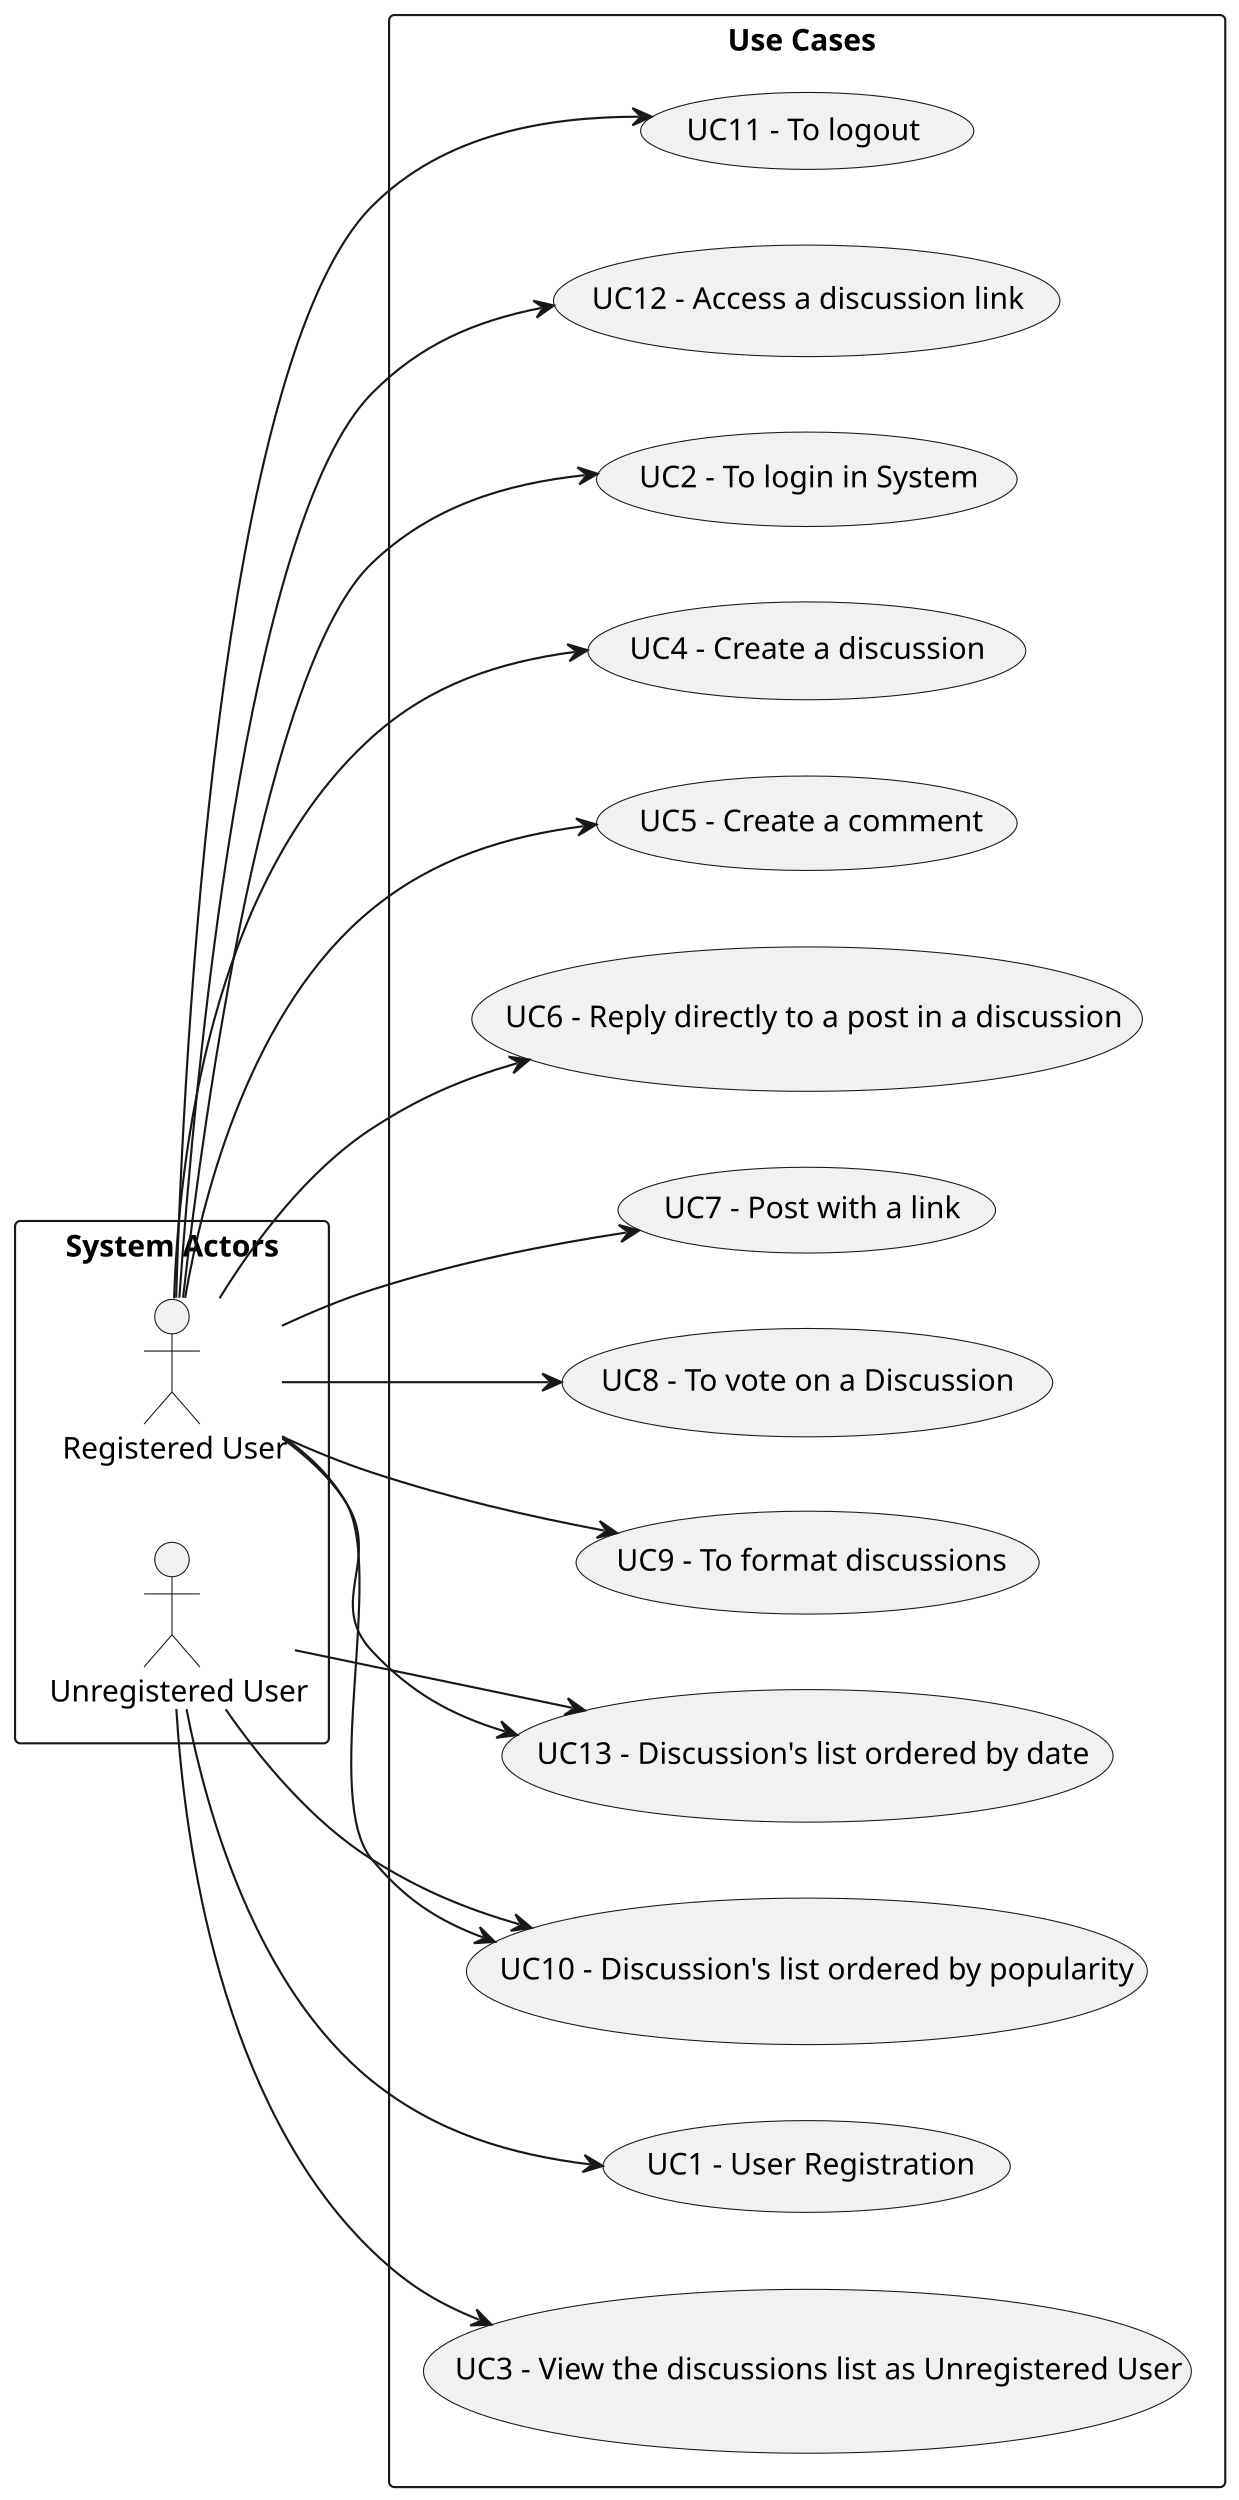
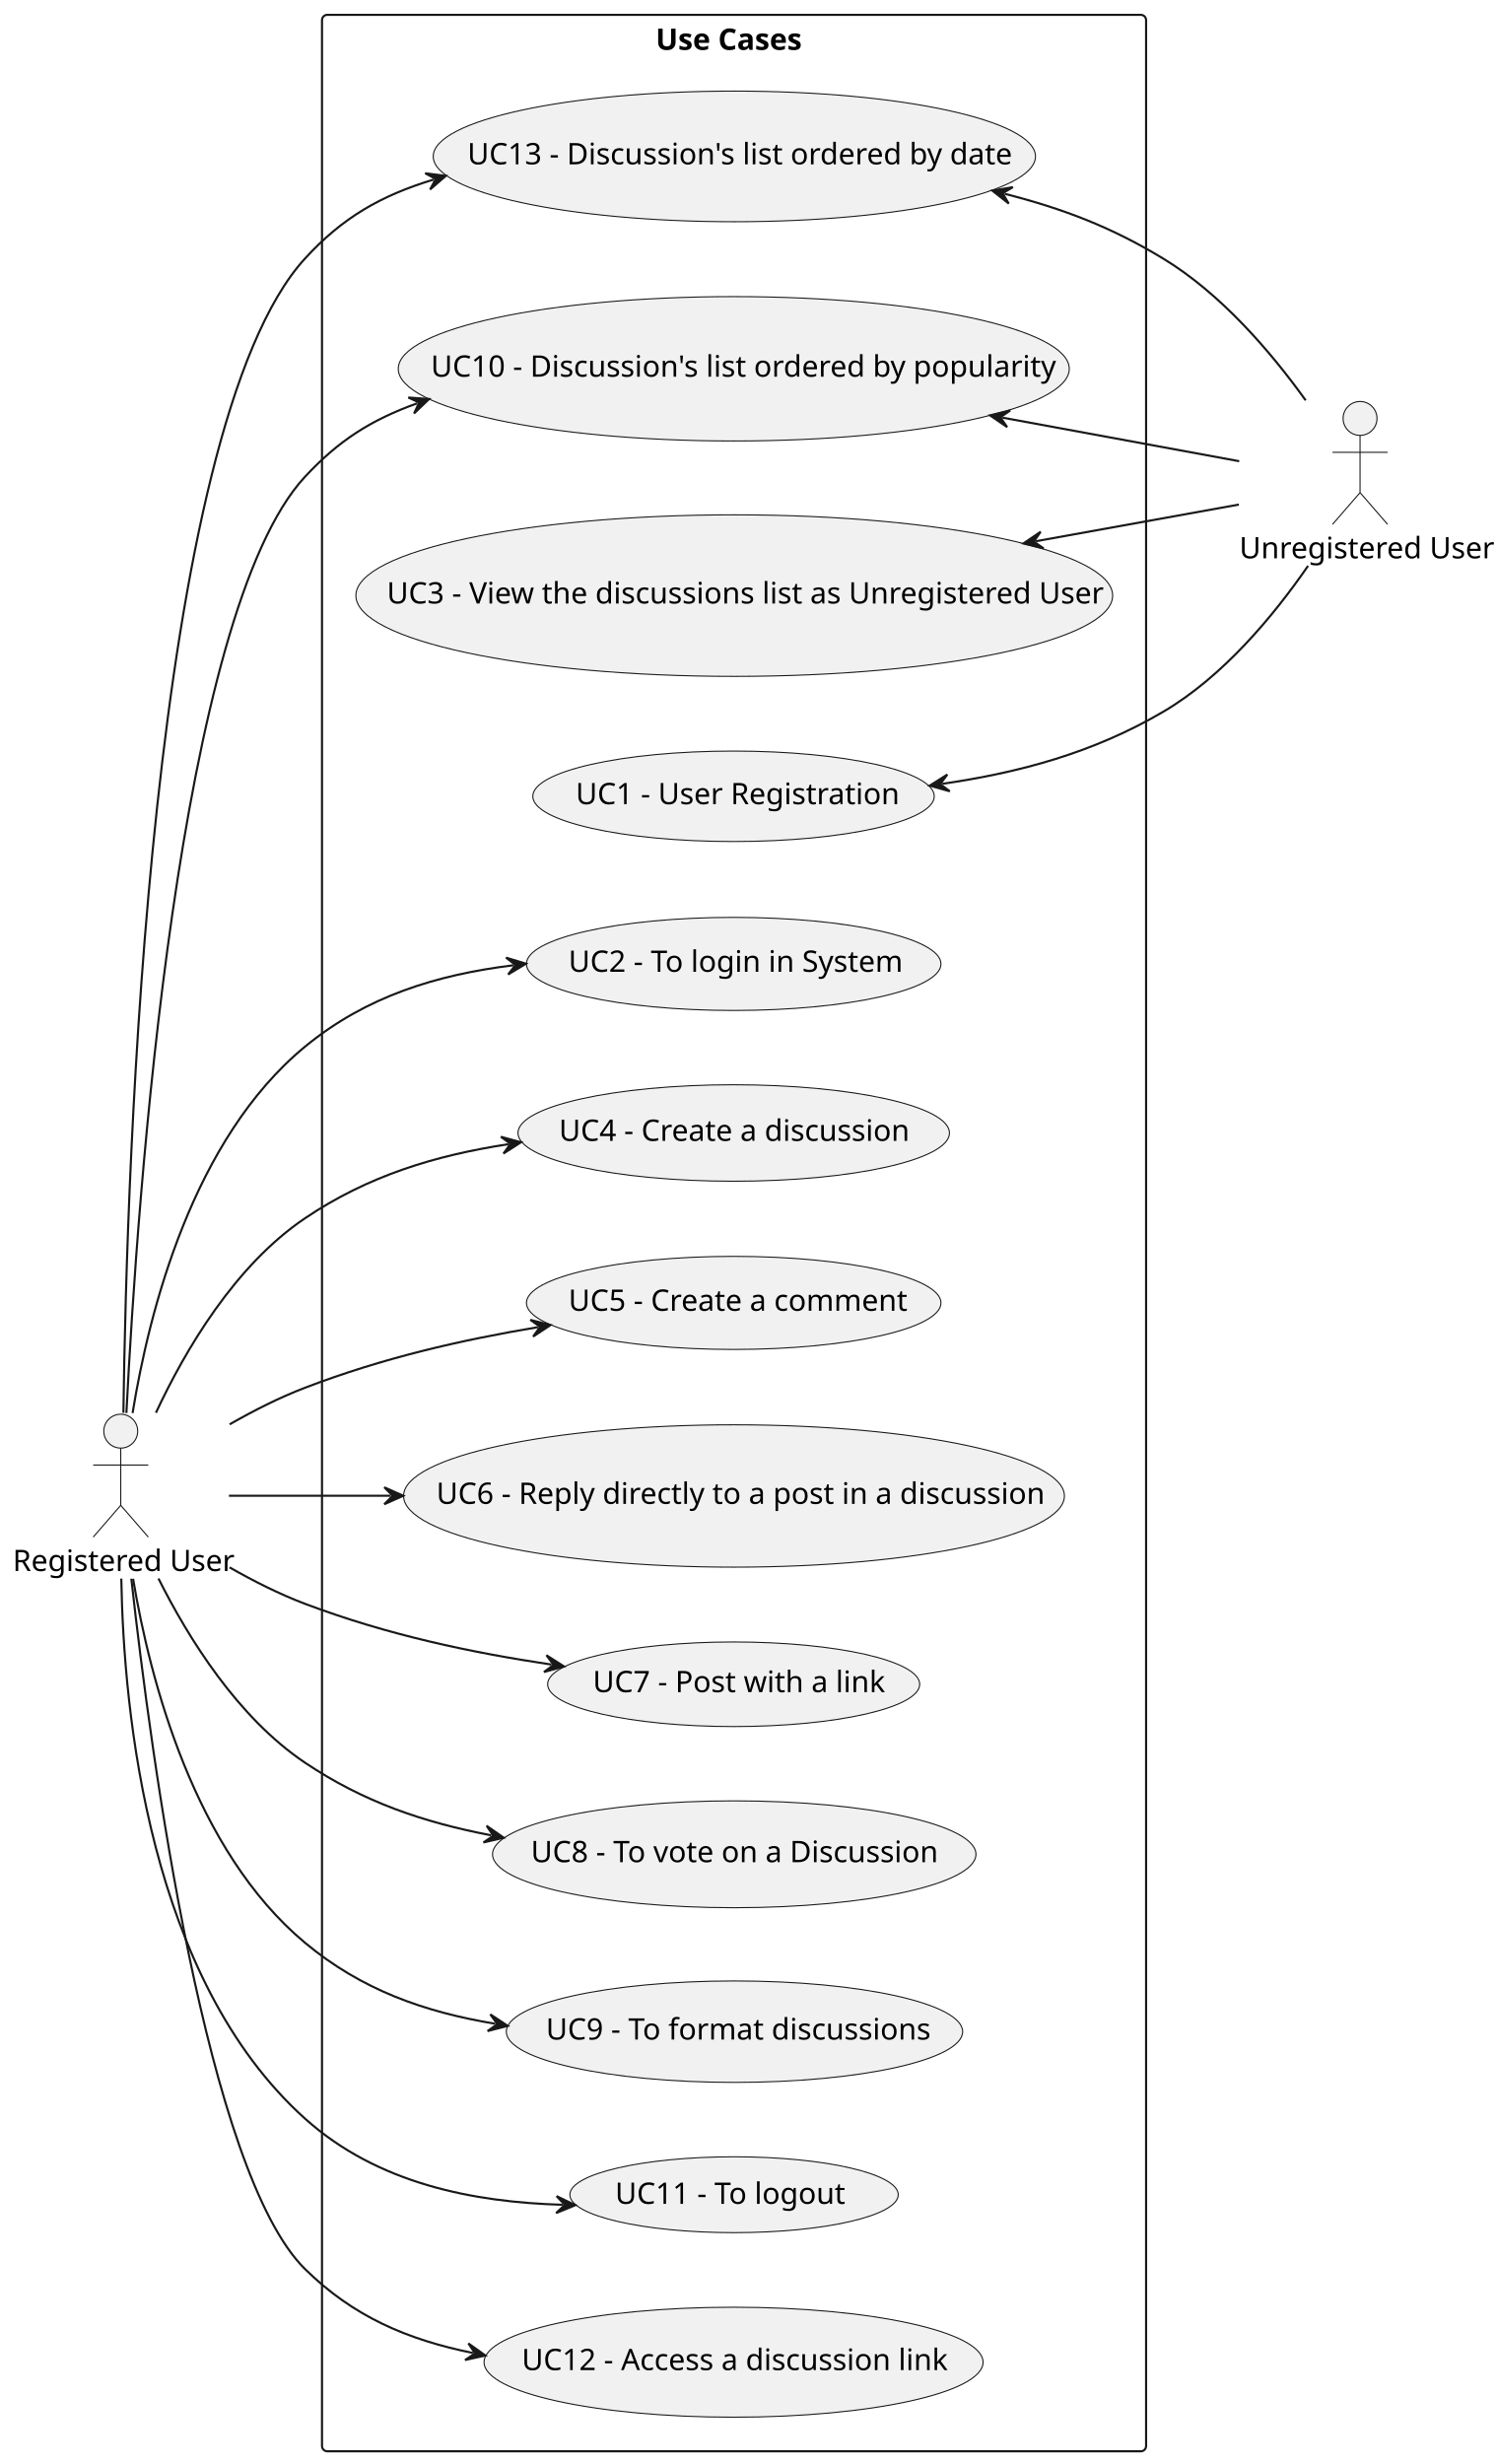
- <svg xmlns="http://www.w3.org/2000/svg" contentStyleType="text/css" height="1163px" preserveAspectRatio="none" style="width:576px;height:1163px;background:#FFFFFF;" version="1.1" viewBox="0 0 576 1163" width="576px" zoomAndPan="magnify">
+ <svg xmlns="http://www.w3.org/2000/svg" contentStyleType="text/css" height="1163px" preserveAspectRatio="none" style="width:706px;height:1163px;background:#FFFFFF;" version="1.1" viewBox="0 0 706 1163" width="706px" zoomAndPan="magnify">
  <defs />
  <g>
-     <g id="cluster_actors">
-       <rect fill="none" height="243" rx="2.5" ry="2.5" style="stroke:#181818;stroke-width:1.0;" width="146" x="7" y="568" />
-       <text fill="#000000" font-family="sans-serif" font-size="14" font-weight="bold" lengthAdjust="spacing" textLength="99" x="30.5" y="584.533">System Actors</text>
+     <g id="cluster_usecases">
+       <rect fill="none" height="1150" rx="2.5" ry="2.5" style="stroke:#181818;stroke-width:1.0;" width="389" x="152" y="7" />
+       <text fill="#000000" font-family="sans-serif" font-size="14" font-weight="bold" lengthAdjust="spacing" textLength="74" x="309.5" y="23.533">Use Cases</text>
    </g>
-     <g id="cluster_usecases">
-       <rect fill="none" height="1150" rx="2.5" ry="2.5" style="stroke:#181818;stroke-width:1.0;" width="389" x="181" y="7" />
-       <text fill="#000000" font-family="sans-serif" font-size="14" font-weight="bold" lengthAdjust="spacing" textLength="74" x="338.5" y="23.533">Use Cases</text>
+     <g id="elem_UC01">
+       <ellipse cx="346.251" cy="375.85" fill="#F1F1F1" rx="94.751" ry="21.35" style="stroke:#181818;stroke-width:0.5;" />
+       <text fill="#000000" font-family="sans-serif" font-size="14" lengthAdjust="spacing" textLength="149" x="271.751" y="379.579">UC1 - User Registration</text>
+     </g>
+     <g id="elem_UC02">
+       <ellipse cx="346.337" cy="454.967" fill="#F1F1F1" rx="97.837" ry="21.967" style="stroke:#181818;stroke-width:0.5;" />
+       <text fill="#000000" font-family="sans-serif" font-size="14" lengthAdjust="spacing" textLength="156" x="268.337" y="458.696">UC2 - To login in System</text>
+     </g>
+     <g id="elem_UC03">
+       <ellipse cx="346.608" cy="281.122" fill="#F1F1F1" rx="178.608" ry="38.121" style="stroke:#181818;stroke-width:0.5;" />
+       <text fill="#000000" font-family="sans-serif" font-size="14" lengthAdjust="spacing" textLength="328" x="182.608" y="284.85">UC3 - View the discussions list as Unregistered User</text>
+     </g>
+     <g id="elem_UC04">
+       <ellipse cx="346.345" cy="534.769" fill="#F1F1F1" rx="101.845" ry="22.769" style="stroke:#181818;stroke-width:0.5;" />
+       <text fill="#000000" font-family="sans-serif" font-size="14" lengthAdjust="spacing" textLength="165" x="263.845" y="538.497">UC4 - Create a discussion</text>
+     </g>
+     <g id="elem_UC05">
+       <ellipse cx="346.337" cy="614.967" fill="#F1F1F1" rx="97.837" ry="21.967" style="stroke:#181818;stroke-width:0.5;" />
+       <text fill="#000000" font-family="sans-serif" font-size="14" lengthAdjust="spacing" textLength="156" x="268.337" y="618.696">UC5 - Create a comment</text>
+     </g>
+     <g id="elem_UC06">
+       <ellipse cx="346.472" cy="706.094" fill="#F1F1F1" rx="155.972" ry="33.594" style="stroke:#181818;stroke-width:0.5;" />
+       <text fill="#000000" font-family="sans-serif" font-size="14" lengthAdjust="spacing" textLength="281" x="205.972" y="709.823">UC6 - Reply directly to a post in a discussion</text>
+     </g>
+     <g id="elem_UC07">
+       <ellipse cx="346.319" cy="794.964" fill="#F1F1F1" rx="87.819" ry="19.964" style="stroke:#181818;stroke-width:0.5;" />
+       <text fill="#000000" font-family="sans-serif" font-size="14" lengthAdjust="spacing" textLength="133" x="279.819" y="798.692">UC7 - Post with a link</text>
+     </g>
+     <g id="elem_UC08">
+       <ellipse cx="346.595" cy="875.219" fill="#F1F1F1" rx="114.095" ry="25.219" style="stroke:#181818;stroke-width:0.5;" />
+       <text fill="#000000" font-family="sans-serif" font-size="14" lengthAdjust="spacing" textLength="192" x="250.595" y="878.947">UC8 - To vote on a Discussion</text>
+     </g>
+     <g id="elem_UC09">
+       <ellipse cx="346.705" cy="958.941" fill="#F1F1F1" rx="107.705" ry="23.941" style="stroke:#181818;stroke-width:0.5;" />
+       <text fill="#000000" font-family="sans-serif" font-size="14" lengthAdjust="spacing" textLength="178" x="257.705" y="962.669">UC9 - To format discussions</text>
+     </g>
+     <g id="elem_UC10">
+       <ellipse cx="346.368" cy="174.073" fill="#F1F1F1" rx="158.368" ry="34.074" style="stroke:#181818;stroke-width:0.5;" />
+       <text fill="#000000" font-family="sans-serif" font-size="14" lengthAdjust="spacing" textLength="286" x="203.368" y="177.802">UC10 - Discussion's list ordered by popularity</text>
+     </g>
+     <g id="elem_UC11">
+       <ellipse cx="346.507" cy="1035.901" fill="#F1F1F1" rx="77.507" ry="17.901" style="stroke:#181818;stroke-width:0.5;" />
+       <text fill="#000000" font-family="sans-serif" font-size="14" lengthAdjust="spacing" textLength="108" x="290.357" y="1040.216">UC11 - To logout</text>
+     </g>
+     <g id="elem_UC12">
+       <ellipse cx="346.278" cy="1114.956" fill="#F1F1F1" rx="117.778" ry="25.956" style="stroke:#181818;stroke-width:0.5;" />
+       <text fill="#000000" font-family="sans-serif" font-size="14" lengthAdjust="spacing" textLength="200" x="246.278" y="1118.684">UC12 - Access a discussion link</text>
+     </g>
+     <g id="elem_UC13">
+       <ellipse cx="346.648" cy="73.829" fill="#F1F1F1" rx="142.148" ry="30.829" style="stroke:#181818;stroke-width:0.5;" />
+       <text fill="#000000" font-family="sans-serif" font-size="14" lengthAdjust="spacing" textLength="252" x="220.648" y="77.558">UC13 - Discussion's list ordered by date</text>
    </g>
    <g id="elem_RegisteredUser">
-       <ellipse cx="80" cy="612.5" fill="#F1F1F1" rx="8" ry="8" style="stroke:#181818;stroke-width:0.5;" />
-       <path d="M80,620.5 L80,647.5 M67,628.5 L93,628.5 M80,647.5 L67,662.5 M80,647.5 L93,662.5 " fill="none" style="stroke:#181818;stroke-width:0.5;" />
-       <text fill="#000000" font-family="sans-serif" font-size="14" lengthAdjust="spacing" textLength="102" x="29" y="678.533">Registered User</text>
+       <ellipse cx="57" cy="675.5" fill="#F1F1F1" rx="8" ry="8" style="stroke:#181818;stroke-width:0.5;" />
+       <path d="M57,683.5 L57,710.5 M44,691.5 L70,691.5 M57,710.5 L44,725.5 M57,710.5 L70,725.5 " fill="none" style="stroke:#181818;stroke-width:0.5;" />
+       <text fill="#000000" font-family="sans-serif" font-size="14" lengthAdjust="spacing" textLength="102" x="6" y="741.533">Registered User</text>
    </g>
    <g id="elem_UnregisteredUser">
-       <ellipse cx="80" cy="725.5" fill="#F1F1F1" rx="8" ry="8" style="stroke:#181818;stroke-width:0.5;" />
-       <path d="M80,733.5 L80,760.5 M67,741.5 L93,741.5 M80,760.5 L67,775.5 M80,760.5 L93,775.5 " fill="none" style="stroke:#181818;stroke-width:0.5;" />
-       <text fill="#000000" font-family="sans-serif" font-size="14" lengthAdjust="spacing" textLength="114" x="23" y="791.533">Unregistered User</text>
-     </g>
-     <g id="elem_UC01">
-       <ellipse cx="375.251" cy="1007.85" fill="#F1F1F1" rx="94.751" ry="21.35" style="stroke:#181818;stroke-width:0.5;" />
-       <text fill="#000000" font-family="sans-serif" font-size="14" lengthAdjust="spacing" textLength="149" x="300.751" y="1011.579">UC1 - User Registration</text>
-     </g>
-     <g id="elem_UC02">
-       <ellipse cx="375.337" cy="222.967" fill="#F1F1F1" rx="97.837" ry="21.967" style="stroke:#181818;stroke-width:0.5;" />
-       <text fill="#000000" font-family="sans-serif" font-size="14" lengthAdjust="spacing" textLength="156" x="297.337" y="226.696">UC2 - To login in System</text>
-     </g>
-     <g id="elem_UC03">
-       <ellipse cx="375.608" cy="1103.121" fill="#F1F1F1" rx="178.608" ry="38.121" style="stroke:#181818;stroke-width:0.5;" />
-       <text fill="#000000" font-family="sans-serif" font-size="14" lengthAdjust="spacing" textLength="328" x="211.608" y="1106.85">UC3 - View the discussions list as Unregistered User</text>
-     </g>
-     <g id="elem_UC04">
-       <ellipse cx="375.345" cy="302.769" fill="#F1F1F1" rx="101.845" ry="22.769" style="stroke:#181818;stroke-width:0.5;" />
-       <text fill="#000000" font-family="sans-serif" font-size="14" lengthAdjust="spacing" textLength="165" x="292.845" y="306.498">UC4 - Create a discussion</text>
-     </g>
-     <g id="elem_UC05">
-       <ellipse cx="375.337" cy="382.967" fill="#F1F1F1" rx="97.837" ry="21.967" style="stroke:#181818;stroke-width:0.5;" />
-       <text fill="#000000" font-family="sans-serif" font-size="14" lengthAdjust="spacing" textLength="156" x="297.337" y="386.696">UC5 - Create a comment</text>
-     </g>
-     <g id="elem_UC06">
-       <ellipse cx="375.472" cy="474.094" fill="#F1F1F1" rx="155.972" ry="33.594" style="stroke:#181818;stroke-width:0.5;" />
-       <text fill="#000000" font-family="sans-serif" font-size="14" lengthAdjust="spacing" textLength="281" x="234.972" y="477.823">UC6 - Reply directly to a post in a discussion</text>
-     </g>
-     <g id="elem_UC07">
-       <ellipse cx="375.319" cy="562.964" fill="#F1F1F1" rx="87.819" ry="19.964" style="stroke:#181818;stroke-width:0.5;" />
-       <text fill="#000000" font-family="sans-serif" font-size="14" lengthAdjust="spacing" textLength="133" x="308.819" y="566.692">UC7 - Post with a link</text>
-     </g>
-     <g id="elem_UC08">
-       <ellipse cx="375.595" cy="643.219" fill="#F1F1F1" rx="114.095" ry="25.219" style="stroke:#181818;stroke-width:0.5;" />
-       <text fill="#000000" font-family="sans-serif" font-size="14" lengthAdjust="spacing" textLength="192" x="279.595" y="646.947">UC8 - To vote on a Discussion</text>
-     </g>
-     <g id="elem_UC09">
-       <ellipse cx="375.705" cy="726.941" fill="#F1F1F1" rx="107.705" ry="23.941" style="stroke:#181818;stroke-width:0.5;" />
-       <text fill="#000000" font-family="sans-serif" font-size="14" lengthAdjust="spacing" textLength="178" x="286.705" y="730.669">UC9 - To format discussions</text>
-     </g>
-     <g id="elem_UC10">
-       <ellipse cx="375.368" cy="917.073" fill="#F1F1F1" rx="158.368" ry="34.074" style="stroke:#181818;stroke-width:0.5;" />
-       <text fill="#000000" font-family="sans-serif" font-size="14" lengthAdjust="spacing" textLength="286" x="232.368" y="920.802">UC10 - Discussion's list ordered by popularity</text>
-     </g>
-     <g id="elem_UC11">
-       <ellipse cx="375.507" cy="60.901" fill="#F1F1F1" rx="77.507" ry="17.901" style="stroke:#181818;stroke-width:0.5;" />
-       <text fill="#000000" font-family="sans-serif" font-size="14" lengthAdjust="spacing" textLength="108" x="319.357" y="65.216">UC11 - To logout</text>
-     </g>
-     <g id="elem_UC12">
-       <ellipse cx="375.278" cy="139.956" fill="#F1F1F1" rx="117.778" ry="25.956" style="stroke:#181818;stroke-width:0.5;" />
-       <text fill="#000000" font-family="sans-serif" font-size="14" lengthAdjust="spacing" textLength="200" x="275.278" y="143.684">UC12 - Access a discussion link</text>
-     </g>
-     <g id="elem_UC13">
-       <ellipse cx="375.648" cy="816.83" fill="#F1F1F1" rx="142.148" ry="30.829" style="stroke:#181818;stroke-width:0.5;" />
-       <text fill="#000000" font-family="sans-serif" font-size="14" lengthAdjust="spacing" textLength="252" x="249.648" y="820.558">UC13 - Discussion's list ordered by date</text>
-     </g>
-     <g id="link_UnregisteredUser_UC01">
-       <path d="M86.78,795.08 C96.08,843.4 119.13,924.55 173,968 C202.98,992.18 237.575,1002.35 274.435,1006.87 " fill="none" id="UnregisteredUser-to-UC01" style="stroke:#181818;stroke-width:1.0;" />
-       <polygon fill="#181818" points="280.39,1007.6,271.944,1002.534,275.427,1006.991,270.97,1010.475,280.39,1007.6" style="stroke:#181818;stroke-width:1.0;" />
+       <ellipse cx="642" cy="197.5" fill="#F1F1F1" rx="8" ry="8" style="stroke:#181818;stroke-width:0.5;" />
+       <path d="M642,205.5 L642,232.5 M629,213.5 L655,213.5 M642,232.5 L629,247.5 M642,232.5 L655,247.5 " fill="none" style="stroke:#181818;stroke-width:0.5;" />
+       <text fill="#000000" font-family="sans-serif" font-size="14" lengthAdjust="spacing" textLength="114" x="585" y="263.533">Unregistered User</text>
    </g>
    <g id="link_RegisteredUser_UC02">
-       <path d="M85.14,603.69 C95.18,516.14 123.67,309.12 173,262 C200.76,235.48 234.884,225.018 272.004,221.048 " fill="none" id="RegisteredUser-to-UC02" style="stroke:#181818;stroke-width:1.0;" />
-       <polygon fill="#181818" points="277.97,220.41,268.596,217.39,272.998,220.942,269.446,225.344,277.97,220.41" style="stroke:#181818;stroke-width:1.0;" />
-     </g>
-     <g id="link_UnregisteredUser_UC03">
-       <path d="M82.03,795.02 C85.84,857.26 102.48,978.92 173,1047 C188.67,1062.13 202.494,1071.034 223.004,1079.184 " fill="none" id="UnregisteredUser-to-UC03" style="stroke:#181818;stroke-width:1.0;" />
-       <polygon fill="#181818" points="228.58,1081.4,221.693,1074.359,223.933,1079.554,218.739,1081.794,228.58,1081.4" style="stroke:#181818;stroke-width:1.0;" />
+       <path d="M62.59,666.94 C70.43,618.65 91.08,537.52 144,494 C172.96,470.18 206.216,460.09 242.346,455.6 " fill="none" id="RegisteredUser-to-UC02" style="stroke:#181818;stroke-width:1.0;" />
+       <polygon fill="#181818" points="248.3,454.86,238.875,452,243.338,455.477,239.862,459.939,248.3,454.86" style="stroke:#181818;stroke-width:1.0;" />
    </g>
    <g id="link_RegisteredUser_UC04">
-       <path d="M80.98,603.99 C83.2,539.54 97.5,411.19 173,343 C200.13,318.5 231.893,307.993 267.353,303.263 " fill="none" id="RegisteredUser-to-UC04" style="stroke:#181818;stroke-width:1.0;" />
-       <polygon fill="#181818" points="273.3,302.47,263.85,299.695,268.344,303.131,264.908,307.625,273.3,302.47" style="stroke:#181818;stroke-width:1.0;" />
+       <path d="M73.6,666.83 C87.56,636.95 110.95,597.27 144,575 C173.8,554.92 205.419,545.36 240.01,540.05 " fill="none" id="RegisteredUser-to-UC04" style="stroke:#181818;stroke-width:1.0;" />
+       <polygon fill="#181818" points="245.94,539.14,236.437,536.552,240.998,539.899,237.651,544.459,245.94,539.14" style="stroke:#181818;stroke-width:1.0;" />
    </g>
    <g id="link_RegisteredUser_UC05">
-       <path d="M86.1,603.78 C94.77,553.84 117.23,468.59 173,423 C202.06,399.24 235.34,389.034 271.46,384.334 " fill="none" id="RegisteredUser-to-UC05" style="stroke:#181818;stroke-width:1.0;" />
-       <polygon fill="#181818" points="277.41,383.56,267.969,380.755,272.452,384.205,269.001,388.688,277.41,383.56" style="stroke:#181818;stroke-width:1.0;" />
+       <path d="M108.41,672.28 C119.76,665.79 132,659.59 144,655 C180.81,640.91 217.462,632.521 253.962,626.411 " fill="none" id="RegisteredUser-to-UC05" style="stroke:#181818;stroke-width:1.0;" />
+       <polygon fill="#181818" points="259.88,625.42,250.343,622.961,254.949,626.245,251.664,630.851,259.88,625.42" style="stroke:#181818;stroke-width:1.0;" />
    </g>
    <g id="link_RegisteredUser_UC06">
-       <path d="M102.14,603.95 C118.24,577.83 142.76,544.73 173,525 C194.98,510.65 214.986,502.008 240.596,494.598 " fill="none" id="RegisteredUser-to-UC06" style="stroke:#181818;stroke-width:1.0;" />
-       <polygon fill="#181818" points="246.36,492.93,236.603,491.589,241.557,494.32,238.826,499.274,246.36,492.93" style="stroke:#181818;stroke-width:1.0;" />
+       <path d="M108.08,706 C131.41,706 154.56,706 184.38,706 " fill="none" id="RegisteredUser-to-UC06" style="stroke:#181818;stroke-width:1.0;" />
+       <polygon fill="#181818" points="190.38,706,181.38,702,185.38,706,181.38,710,190.38,706" style="stroke:#181818;stroke-width:1.0;" />
    </g>
    <g id="link_RegisteredUser_UC07">
-       <path d="M131.16,616.73 C144.49,610.54 159.06,604.46 173,600 C213.15,587.17 253.37,579.201 291.37,573.361 " fill="none" id="RegisteredUser-to-UC07" style="stroke:#181818;stroke-width:1.0;" />
-       <polygon fill="#181818" points="297.3,572.45,287.797,569.864,292.358,573.21,289.012,577.771,297.3,572.45" style="stroke:#181818;stroke-width:1.0;" />
+       <path d="M108.37,739.8 C119.73,746.29 131.98,752.46 144,757 C182.97,771.71 222.476,780.024 260.326,785.674 " fill="none" id="RegisteredUser-to-UC07" style="stroke:#181818;stroke-width:1.0;" />
+       <polygon fill="#181818" points="266.26,786.56,257.949,781.275,261.315,785.822,256.768,789.187,266.26,786.56" style="stroke:#181818;stroke-width:1.0;" />
    </g>
    <g id="link_RegisteredUser_UC08">
-       <path d="M131.12,643 C166.81,643 210.23,643 255.22,643 " fill="none" id="RegisteredUser-to-UC08" style="stroke:#181818;stroke-width:1.0;" />
-       <polygon fill="#181818" points="261.22,643,252.22,639,256.22,643,252.22,647,261.22,643" style="stroke:#181818;stroke-width:1.0;" />
+       <path d="M74.8,745.05 C89.08,773.54 112.33,810.75 144,832 C171.55,850.49 199.688,860.089 231.898,866.269 " fill="none" id="RegisteredUser-to-UC08" style="stroke:#181818;stroke-width:1.0;" />
+       <polygon fill="#181818" points="237.79,867.4,229.705,861.776,232.88,866.458,228.197,869.633,237.79,867.4" style="stroke:#181818;stroke-width:1.0;" />
    </g>
    <g id="link_RegisteredUser_UC09">
-       <path d="M131.29,668.4 C144.61,674.45 159.15,680.46 173,685 C209.67,697.03 245.365,705.262 281.205,712.062 " fill="none" id="RegisteredUser-to-UC09" style="stroke:#181818;stroke-width:1.0;" />
-       <polygon fill="#181818" points="287.1,713.18,279.003,707.572,282.188,712.248,277.512,715.432,287.1,713.18" style="stroke:#181818;stroke-width:1.0;" />
+       <path d="M62.82,745.18 C70.87,793.17 91.73,873.45 144,917 C170.63,939.19 200.092,949.604 233.762,955.214 " fill="none" id="RegisteredUser-to-UC09" style="stroke:#181818;stroke-width:1.0;" />
+       <polygon fill="#181818" points="239.68,956.2,231.46,950.775,234.748,955.378,230.145,958.666,239.68,956.2" style="stroke:#181818;stroke-width:1.0;" />
    </g>
    <g id="link_RegisteredUser_UC10">
-       <path d="M131.29,668.1 C142.94,676.33 153.97,686.61 161,699 C179.25,731.17 149.31,836.6 173,865 C187.98,882.96 202.66,893.069 224.62,901.279 " fill="none" id="RegisteredUser-to-UC10" style="stroke:#181818;stroke-width:1.0;" />
-       <polygon fill="#181818" points="230.24,903.38,223.211,896.482,225.557,901.629,220.409,903.975,230.24,903.38" style="stroke:#181818;stroke-width:1.0;" />
-     </g>
-     <g id="link_UnregisteredUser_UC10">
-       <path d="M104.99,795.17 C121.37,818.74 145.12,847.47 173,865 C195.41,879.08 215.729,887.684 241.539,895.194 " fill="none" id="UnregisteredUser-to-UC10" style="stroke:#181818;stroke-width:1.0;" />
-       <polygon fill="#181818" points="247.3,896.87,239.776,890.515,242.499,895.473,237.541,898.196,247.3,896.87" style="stroke:#181818;stroke-width:1.0;" />
+       <path d="M59.67,666.94 C64.86,564.08 84.16,289.25 144,225 C159.86,207.97 174.886,198.317 196.916,190.367 " fill="none" id="RegisteredUser-to-UC10" style="stroke:#181818;stroke-width:1.0;" />
+       <polygon fill="#181818" points="202.56,188.33,192.737,187.623,197.857,190.027,195.452,195.148,202.56,188.33" style="stroke:#181818;stroke-width:1.0;" />
    </g>
    <g id="link_RegisteredUser_UC11">
-       <path d="M81.92,603.71 C85.43,490.61 101.61,167.77 173,96 C206.43,62.39 253.79,54.324 297.2,54.294 " fill="none" id="RegisteredUser-to-UC11" style="stroke:#181818;stroke-width:1.0;" />
-       <polygon fill="#181818" points="303.2,54.29,294.2,50.29,298.2,54.29,294.2,58.29,303.2,54.29" style="stroke:#181818;stroke-width:1.0;" />
+       <path d="M57.26,745.1 C58.35,808.66 70.39,933.93 144,1000 C178.25,1030.74 223.413,1039.414 265.613,1040.654 " fill="none" id="RegisteredUser-to-UC11" style="stroke:#181818;stroke-width:1.0;" />
+       <polygon fill="#181818" points="271.61,1040.83,262.731,1036.567,266.612,1040.683,262.496,1044.564,271.61,1040.83" style="stroke:#181818;stroke-width:1.0;" />
    </g>
    <g id="link_RegisteredUser_UC12">
-       <path d="M83.44,603.68 C90.46,503.54 114.14,242.62 173,183 C195.37,160.34 220.643,149.4 251.793,143.26 " fill="none" id="RegisteredUser-to-UC12" style="stroke:#181818;stroke-width:1.0;" />
-       <polygon fill="#181818" points="257.68,142.1,248.076,139.916,252.774,143.067,249.624,147.765,257.68,142.1" style="stroke:#181818;stroke-width:1.0;" />
+       <path d="M61.99,745.15 C71.4,829.72 97.76,1025.52 144,1071 C166.72,1093.35 192.109,1104.288 223.25,1110.598 " fill="none" id="RegisteredUser-to-UC12" style="stroke:#181818;stroke-width:1.0;" />
+       <polygon fill="#181818" points="229.13,1111.79,221.104,1106.082,224.23,1110.797,219.515,1113.923,229.13,1111.79" style="stroke:#181818;stroke-width:1.0;" />
    </g>
    <g id="link_RegisteredUser_UC13">
-       <path d="M131.3,669.18 C142.66,677.3 153.54,687.27 161,699 C177.7,725.27 151.73,745.27 173,768 C191.02,787.26 209.477,797.762 234.857,805.442 " fill="none" id="RegisteredUser-to-UC13" style="stroke:#181818;stroke-width:1.0;" />
-       <polygon fill="#181818" points="240.6,807.18,233.144,800.745,235.814,805.732,230.827,808.402,240.6,807.18" style="stroke:#181818;stroke-width:1.0;" />
+       <path d="M58.25,666.86 C59.82,549.22 70.71,202.01 144,122 C161.61,102.77 179.668,92.329 204.728,84.739 " fill="none" id="RegisteredUser-to-UC13" style="stroke:#181818;stroke-width:1.0;" />
+       <polygon fill="#181818" points="210.47,83,200.697,81.781,205.685,84.449,203.016,89.437,210.47,83" style="stroke:#181818;stroke-width:1.0;" />
    </g>
-     <g id="link_UnregisteredUser_UC13">
-       <path d="M137.24,767.69 C175.36,775.61 220.966,785.089 266.236,794.499 " fill="none" id="UnregisteredUser-to-UC13" style="stroke:#181818;stroke-width:1.0;" />
-       <polygon fill="#181818" points="272.11,795.72,264.112,789.972,267.215,794.702,262.484,797.805,272.11,795.72" style="stroke:#181818;stroke-width:1.0;" />
+     <g id="link_UC01_UnregisteredUser">
+       <path d="M444.798,369.958 C481.038,364.698 515.93,355.4 549,336 C577.36,319.36 601.16,290.7 617.45,267.09 " fill="none" id="UC01-backto-UnregisteredUser" style="stroke:#181818;stroke-width:1.0;" />
+       <polygon fill="#181818" points="438.86,370.82,448.341,373.486,443.808,370.102,447.192,365.569,438.86,370.82" style="stroke:#181818;stroke-width:1.0;" />
+     </g>
+     <g id="link_UC03_UnregisteredUser">
+       <path d="M488.984,255.453 C524.884,248.963 555.77,243.39 584.8,238.15 " fill="none" id="UC03-backto-UnregisteredUser" style="stroke:#181818;stroke-width:1.0;" />
+       <polygon fill="#181818" points="483.08,256.52,492.648,258.855,488,255.631,491.225,250.983,483.08,256.52" style="stroke:#181818;stroke-width:1.0;" />
+     </g>
+     <g id="link_UC10_UnregisteredUser">
+       <path d="M473.201,197.126 C513.941,204.626 551.64,211.56 584.97,217.69 " fill="none" id="UC10-backto-UnregisteredUser" style="stroke:#181818;stroke-width:1.0;" />
+       <polygon fill="#181818" points="467.3,196.04,475.427,201.603,472.217,196.945,476.875,193.736,467.3,196.04" style="stroke:#181818;stroke-width:1.0;" />
+     </g>
+     <g id="link_UC13_UnregisteredUser">
+       <path d="M474.244,91.471 C502.034,98.551 524.71,107.27 549,122 C576.4,138.61 599.93,166.12 616.33,188.96 " fill="none" id="UC13-backto-UnregisteredUser" style="stroke:#181818;stroke-width:1.0;" />
+       <polygon fill="#181818" points="468.43,89.99,476.164,96.088,473.275,91.224,478.139,88.336,468.43,89.99" style="stroke:#181818;stroke-width:1.0;" />
    </g>
  </g>
</svg>
